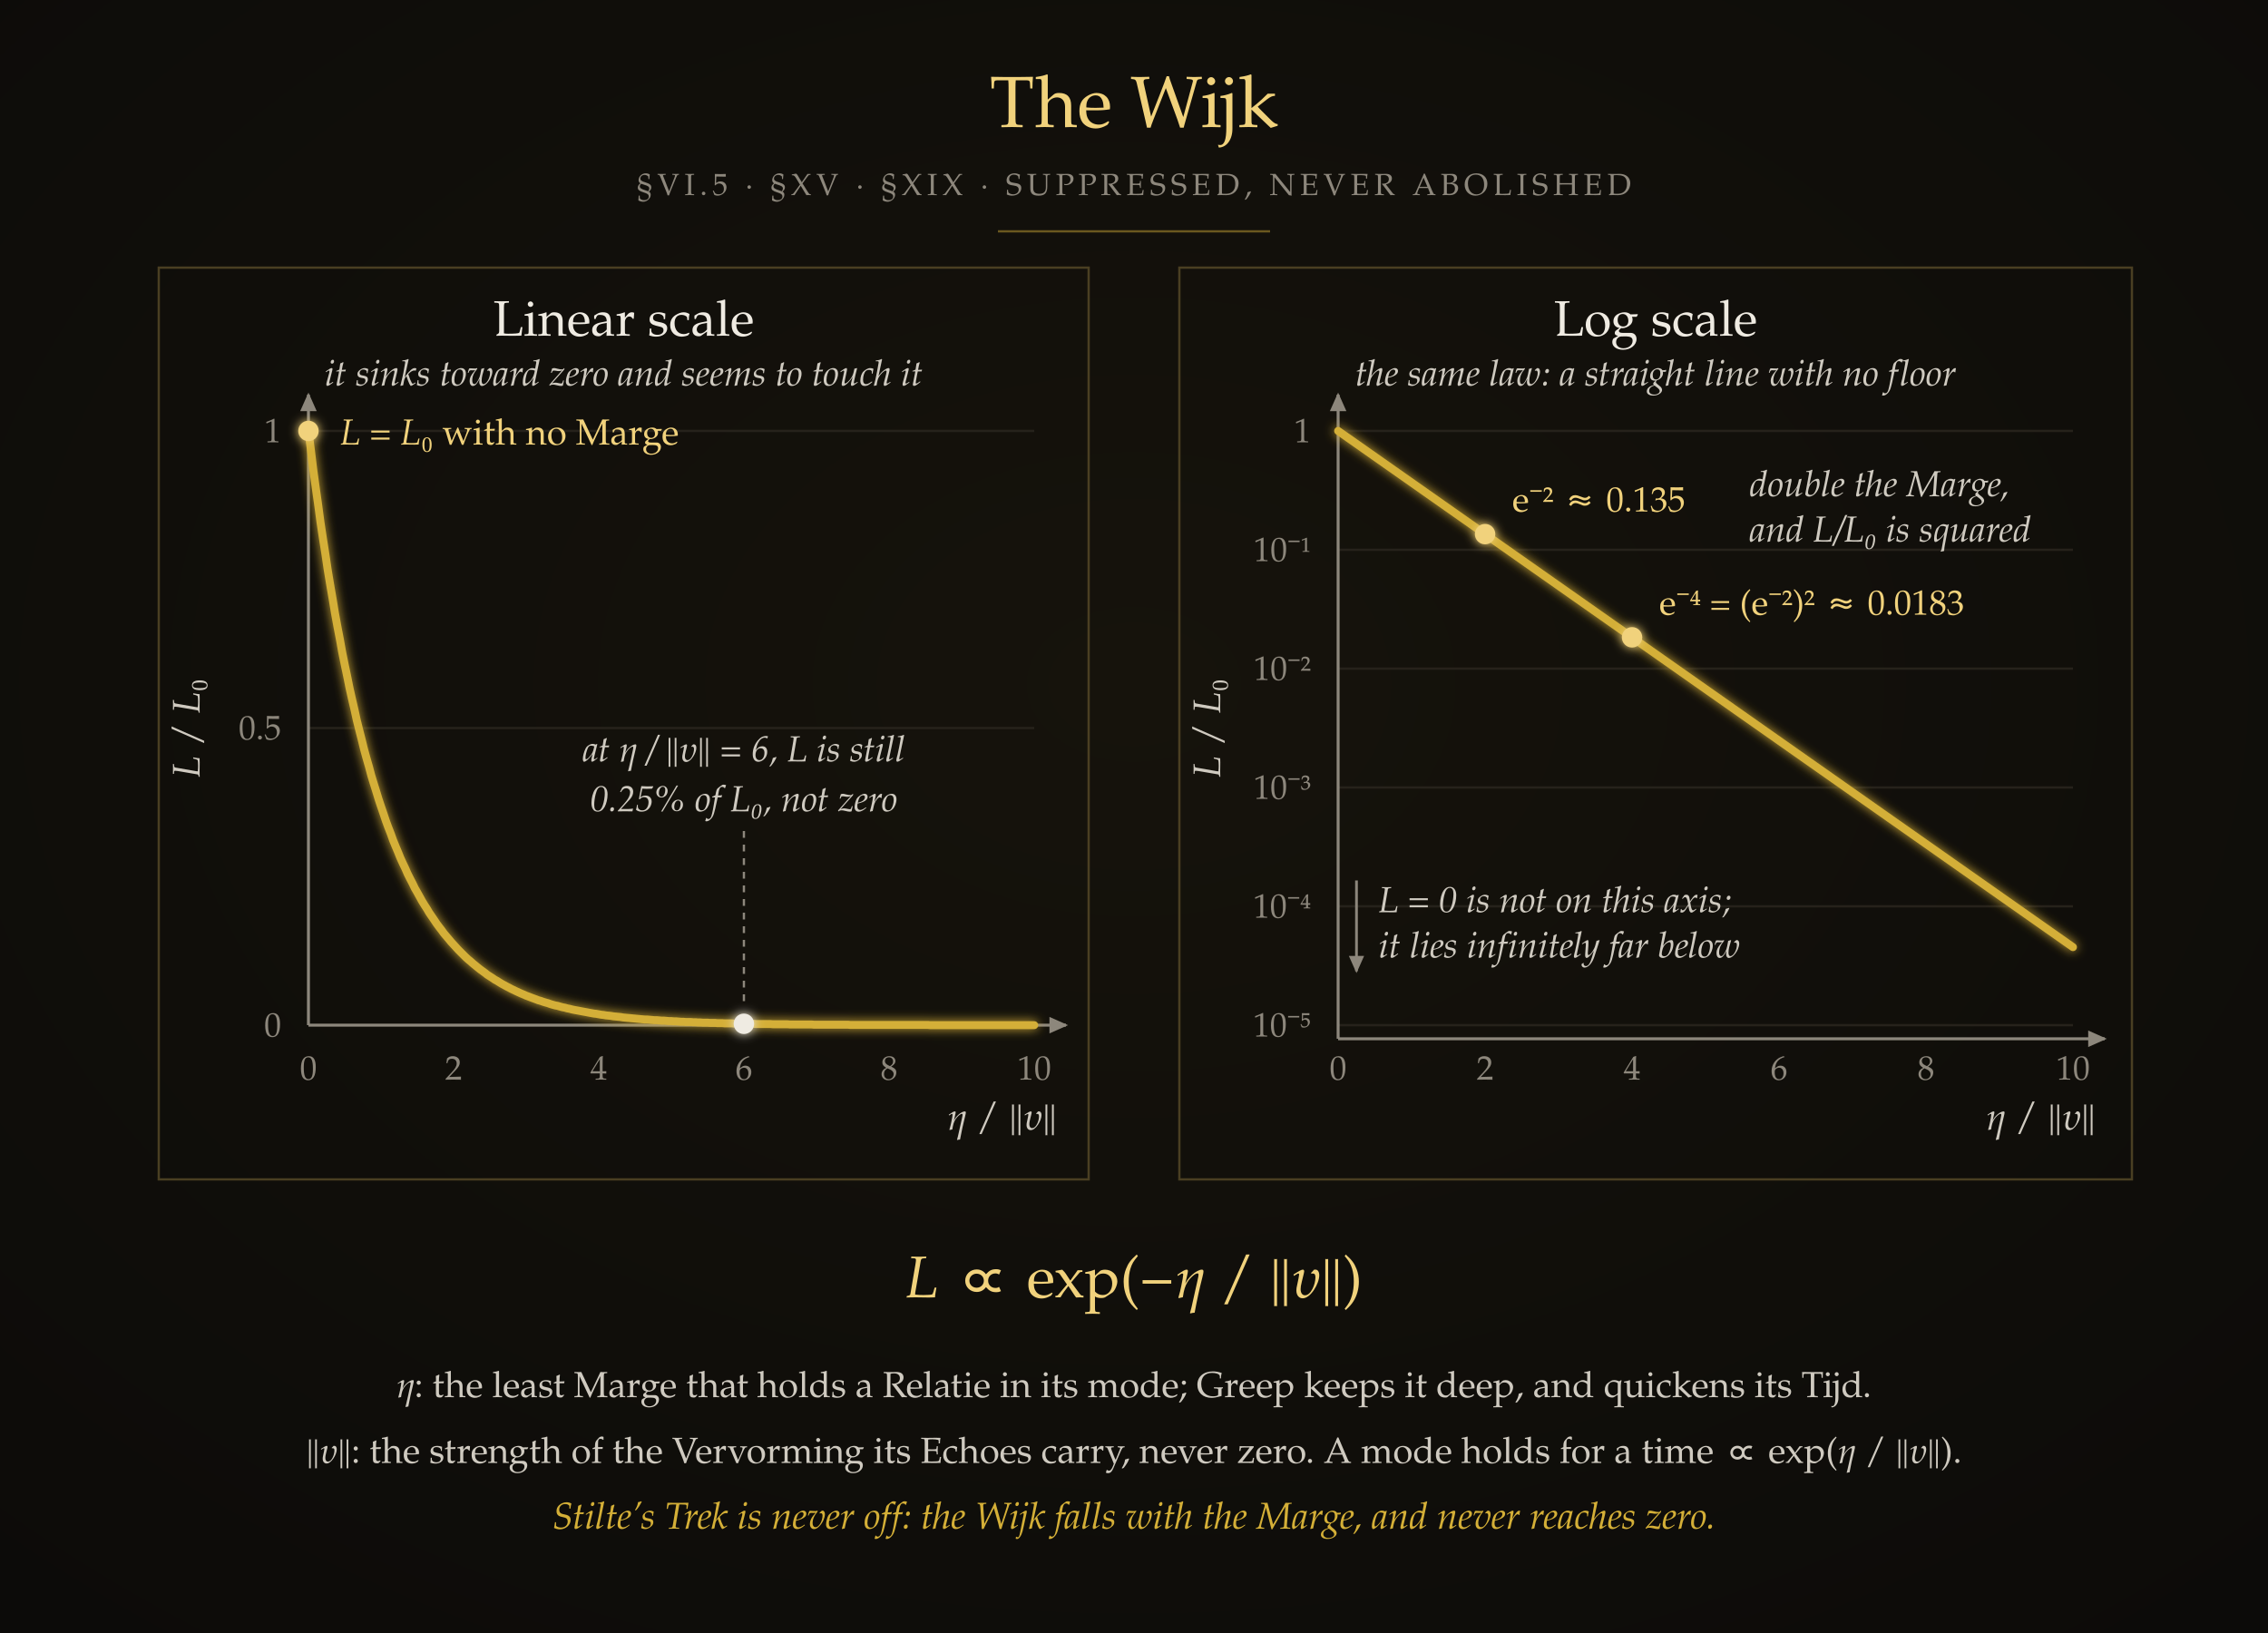
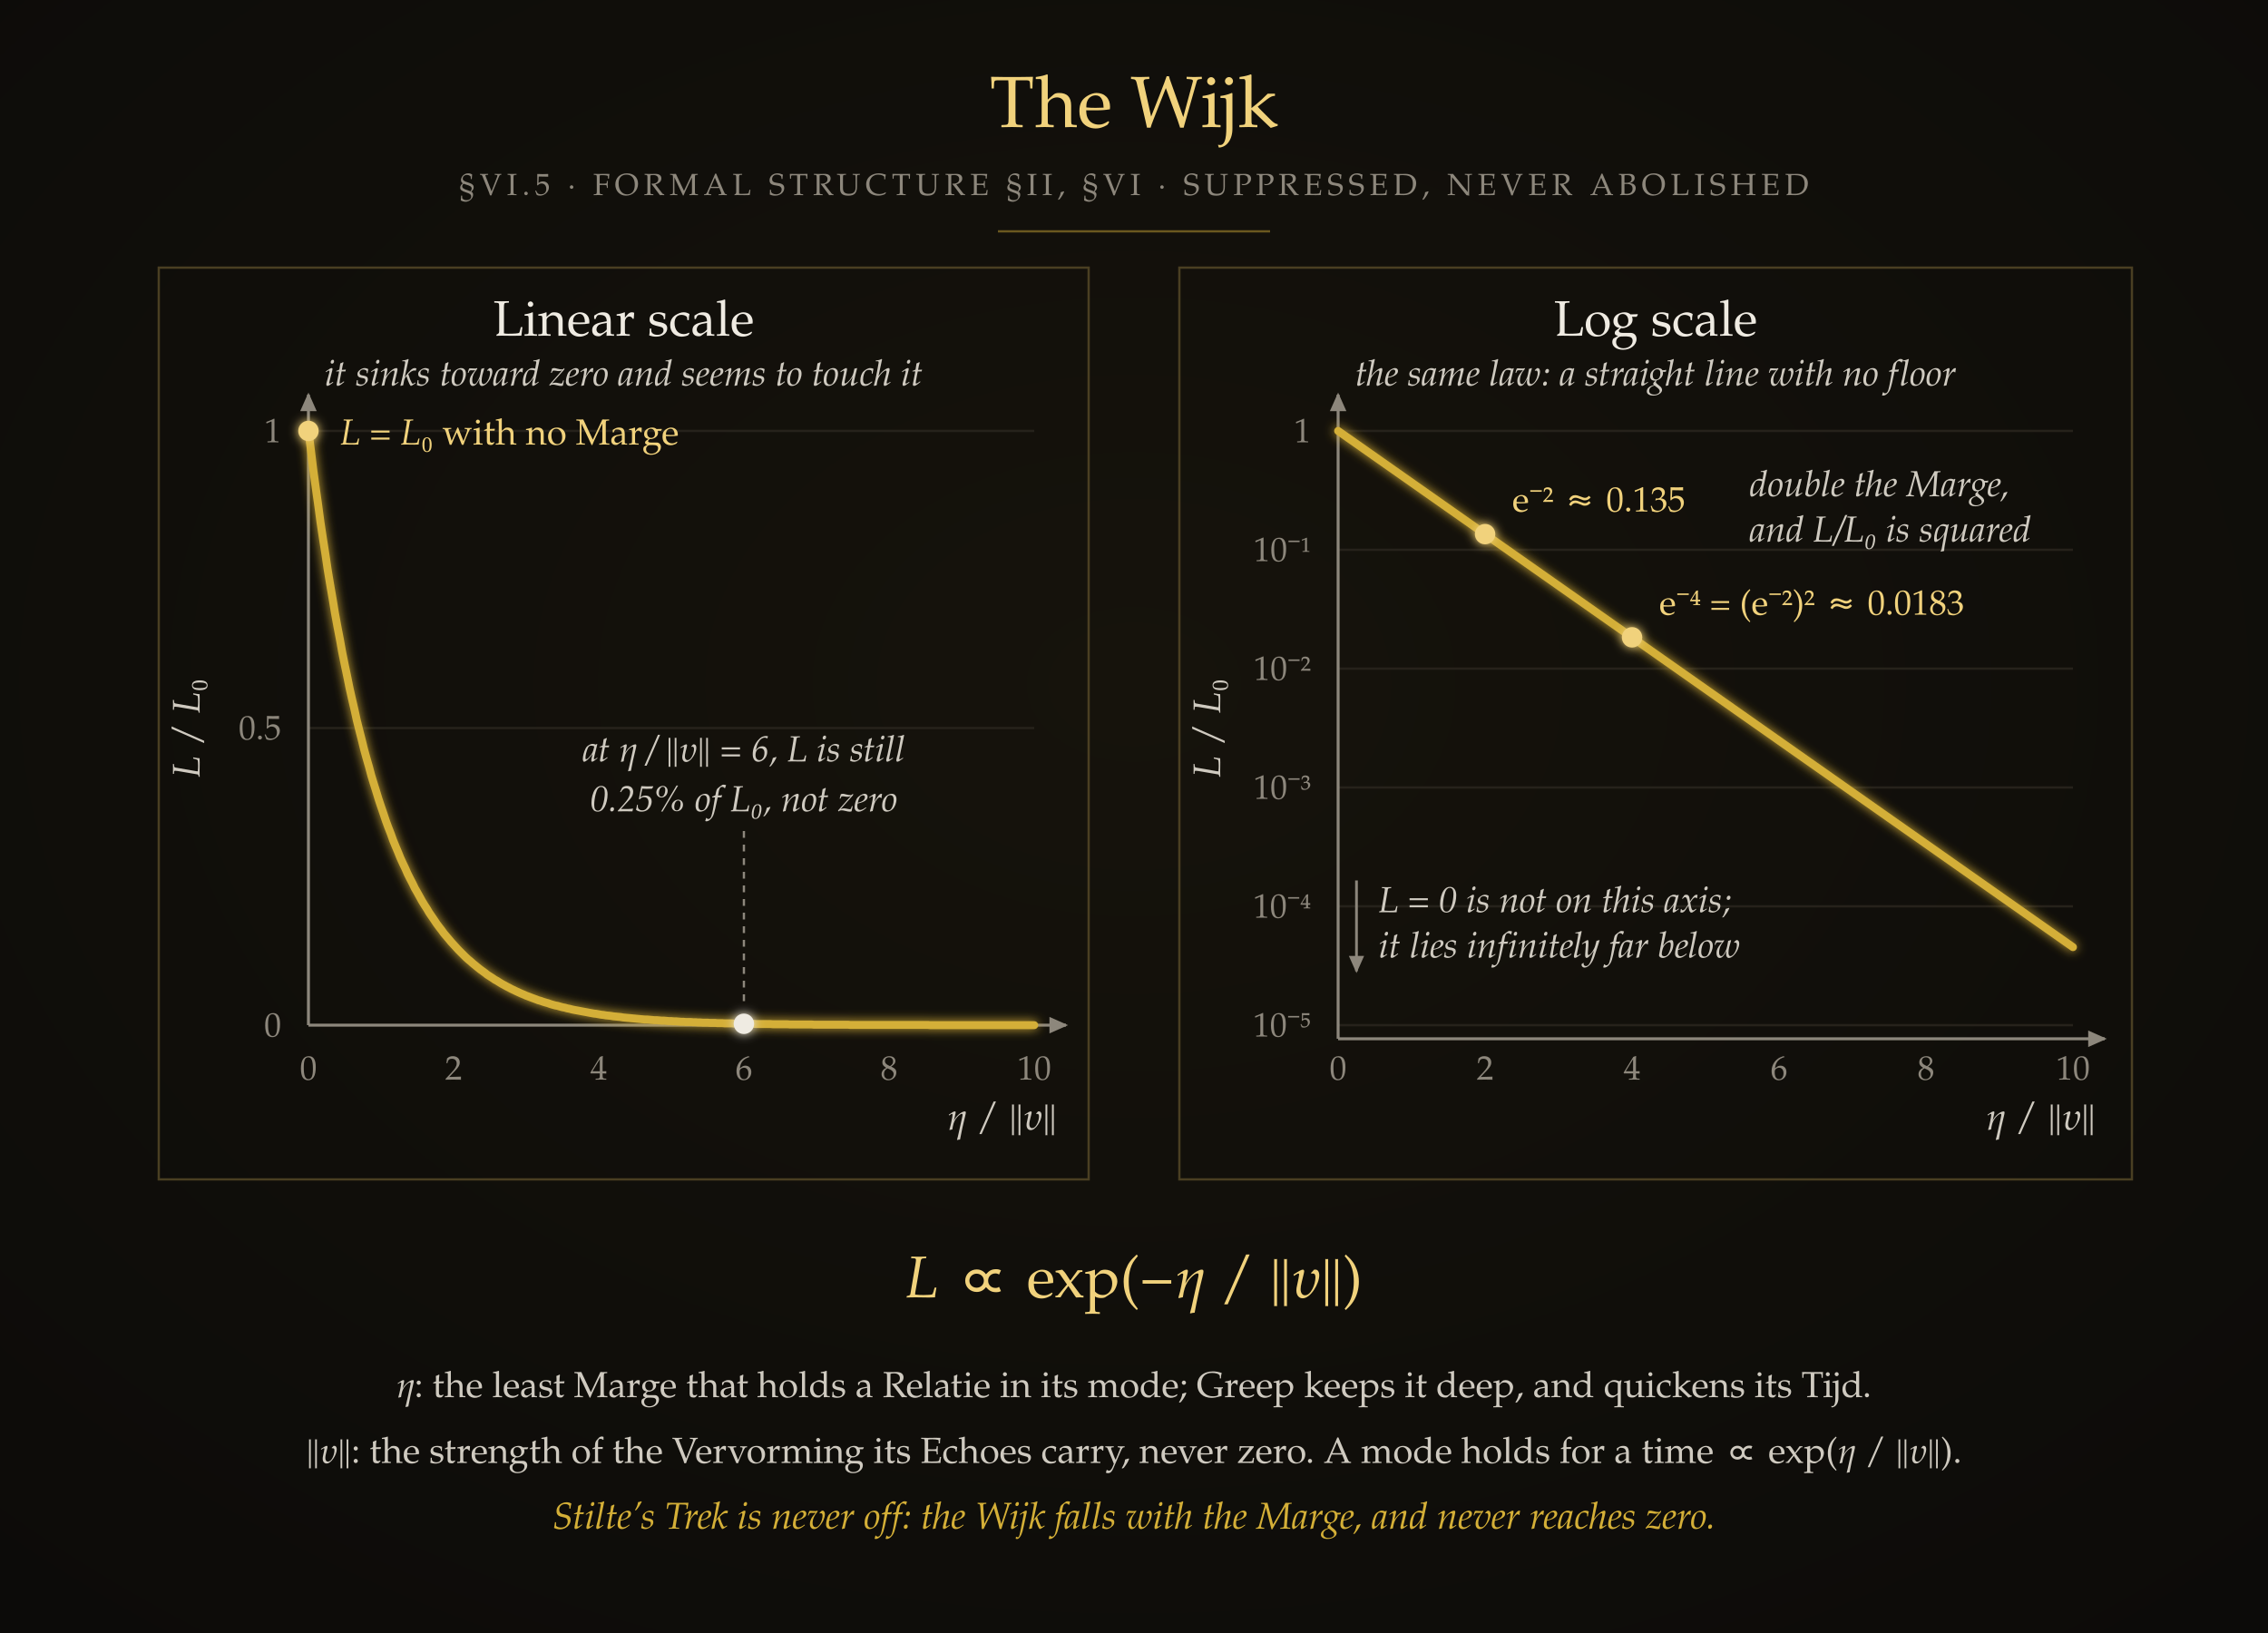
<svg xmlns="http://www.w3.org/2000/svg" viewBox="0 0 1000 720" role="img" aria-labelledby="title" aria-describedby="desc" font-family="'Iowan Old Style','Palatino Linotype',Palatino,Georgia,'Times New Roman',serif">
  <defs>
    <filter id="glow" filterUnits="userSpaceOnUse" x="0" y="0" width="1000" height="720">
      <feGaussianBlur stdDeviation="2.4" result="blur" />
      <feMerge>
        <feMergeNode in="blur" />
        <feMergeNode in="SourceGraphic" />
      </feMerge>
    </filter>
    <radialGradient id="vignette" cx="50%" cy="42%" r="75%">
      <stop offset="0%" stop-color="#16130c" />
      <stop offset="100%" stop-color="#0c0b09" />
    </radialGradient>
    <marker id="arrowFaint" viewBox="0 0 10 10" refX="8" refY="5" markerWidth="7" markerHeight="7" orient="auto-start-reverse">
      <path d="M0,1 L9,5 L0,9 z" fill="#8d877c" />
    </marker>
    <marker id="arrowGold" viewBox="0 0 10 10" refX="8" refY="5" markerWidth="7" markerHeight="7" orient="auto-start-reverse">
      <path d="M0,1 L9,5 L0,9 z" fill="#f1d27c" />
    </marker>
    <marker id="arrowDim" viewBox="0 0 10 10" refX="8" refY="5" markerWidth="7" markerHeight="7" orient="auto-start-reverse">
      <path d="M0,1 L9,5 L0,9 z" fill="#cfcac0" />
    </marker>
  </defs>
  <rect width="1000" height="720" fill="url(#vignette)" />
  <text x="500.0" y="56.0" font-size="32" fill="#f1d27c" text-anchor="middle">The Wijk</text>
-   <text x="500.0" y="86.0" font-size="13.5" fill="#8d877c" text-anchor="middle" letter-spacing="2.2">§VI.5  ·  §XV  ·  §XIX  ·  SUPPRESSED, NEVER ABOLISHED</text>
+   <text x="500.0" y="86.0" font-size="13.5" fill="#8d877c" text-anchor="middle" letter-spacing="2.2">§VI.5  ·  FORMAL STRUCTURE §II, §VI  ·  SUPPRESSED, NEVER ABOLISHED</text>
  <line x1="440.0" y1="102.0" x2="560.0" y2="102.0" stroke="#d4af37" stroke-width="1" opacity="0.45" />
  <rect x="70.0" y="118.0" width="410.0" height="402.0" fill="none" stroke="#4a3f22" stroke-width="1" />
  <text x="275.0" y="148.0" font-size="22" fill="#efebe2" text-anchor="middle">Linear scale</text>
  <text x="275.0" y="170.0" font-size="16" fill="#cfcac0" text-anchor="middle" font-style="italic">it sinks toward zero and seems to touch it</text>
  <line x1="136.0" y1="452.0" x2="456.0" y2="452.0" stroke="#26221b" stroke-width="1" />
  <text x="124.0" y="457.0" font-size="15" fill="#8d877c" text-anchor="end">0</text>
  <line x1="136.0" y1="321.0" x2="456.0" y2="321.0" stroke="#26221b" stroke-width="1" />
  <text x="124.0" y="326.0" font-size="15" fill="#8d877c" text-anchor="end">0.5</text>
  <line x1="136.0" y1="190.0" x2="456.0" y2="190.0" stroke="#26221b" stroke-width="1" />
  <text x="124.0" y="195.0" font-size="15" fill="#8d877c" text-anchor="end">1</text>
  <text x="136.0" y="476.0" font-size="15" fill="#8d877c" text-anchor="middle">0</text>
  <text x="200.0" y="476.0" font-size="15" fill="#8d877c" text-anchor="middle">2</text>
  <text x="264.0" y="476.0" font-size="15" fill="#8d877c" text-anchor="middle">4</text>
  <text x="328.0" y="476.0" font-size="15" fill="#8d877c" text-anchor="middle">6</text>
  <text x="392.0" y="476.0" font-size="15" fill="#8d877c" text-anchor="middle">8</text>
  <text x="456.0" y="476.0" font-size="15" fill="#8d877c" text-anchor="middle">10</text>
  <line x1="136.0" y1="452.0" x2="136.0" y2="174.0" stroke="#8d877c" stroke-width="1.3" marker-end="url(#arrowFaint)" />
  <line x1="136.0" y1="452.0" x2="470.0" y2="452.0" stroke="#8d877c" stroke-width="1.3" marker-end="url(#arrowFaint)" />
  <text x="466.0" y="498.0" font-size="17" fill="#cfcac0" text-anchor="end">
    <tspan font-style="italic">η</tspan> / ‖<tspan font-style="italic">υ</tspan>‖</text>
  <text x="88.0" y="321.0" font-size="17" fill="#cfcac0" text-anchor="middle" transform="rotate(-90 88.0 321.0)">
    <tspan font-style="italic">L</tspan> / <tspan font-style="italic">L</tspan>₀</text>
  <path d="M136.0,190.0 L137.1,198.6 L138.1,206.9 L139.2,214.9 L140.3,222.7 L141.3,230.2 L142.4,237.5 L143.5,244.5 L144.5,251.3 L145.6,257.9 L146.7,264.3 L147.7,270.4 L148.8,276.4 L149.9,282.1 L150.9,287.7 L152.0,293.1 L153.1,298.3 L154.1,303.3 L155.2,308.2 L156.3,312.9 L157.3,317.5 L158.4,321.9 L159.5,326.2 L160.5,330.3 L161.6,334.3 L162.7,338.1 L163.7,341.9 L164.8,345.5 L165.9,349.0 L166.9,352.3 L168.0,355.6 L169.1,358.8 L170.1,361.8 L171.2,364.8 L172.3,367.6 L173.3,370.4 L174.4,373.1 L175.5,375.7 L176.5,378.2 L177.6,380.6 L178.7,382.9 L179.7,385.2 L180.8,387.4 L181.9,389.5 L182.9,391.6 L184.0,393.5 L185.1,395.5 L186.1,397.3 L187.2,399.1 L188.3,400.8 L189.3,402.5 L190.4,404.1 L191.5,405.7 L192.5,407.2 L193.6,408.7 L194.7,410.1 L195.7,411.5 L196.8,412.8 L197.9,414.1 L198.9,415.3 L200.0,416.5 L201.1,417.7 L202.1,418.8 L203.2,419.9 L204.3,421.0 L205.3,422.0 L206.4,423.0 L207.5,423.9 L208.5,424.8 L209.6,425.7 L210.7,426.6 L211.7,427.4 L212.8,428.2 L213.9,429.0 L214.9,429.8 L216.0,430.5 L217.1,431.2 L218.1,431.9 L219.2,432.5 L220.3,433.2 L221.3,433.8 L222.4,434.4 L223.5,435.0 L224.5,435.5 L225.6,436.1 L226.7,436.6 L227.7,437.1 L228.8,437.6 L229.9,438.1 L230.9,438.5 L232.0,439.0 L233.1,439.4 L234.1,439.8 L235.2,440.2 L236.3,440.6 L237.3,441.0 L238.4,441.3 L239.5,441.7 L240.5,442.0 L241.6,442.3 L242.7,442.7 L243.7,443.0 L244.8,443.3 L245.9,443.5 L246.9,443.8 L248.0,444.1 L249.1,444.3 L250.1,444.6 L251.2,444.8 L252.3,445.1 L253.3,445.3 L254.4,445.5 L255.5,445.7 L256.5,445.9 L257.6,446.1 L258.7,446.3 L259.7,446.5 L260.8,446.7 L261.9,446.9 L262.9,447.0 L264.0,447.2 L265.1,447.4 L266.1,447.5 L267.2,447.7 L268.3,447.8 L269.3,447.9 L270.4,448.1 L271.5,448.2 L272.5,448.3 L273.6,448.4 L274.7,448.6 L275.7,448.7 L276.8,448.8 L277.9,448.9 L278.9,449.0 L280.0,449.1 L281.1,449.2 L282.1,449.3 L283.2,449.4 L284.3,449.5 L285.3,449.5 L286.4,449.6 L287.5,449.7 L288.5,449.8 L289.6,449.8 L290.7,449.9 L291.7,450.0 L292.8,450.0 L293.9,450.1 L294.9,450.2 L296.0,450.2 L297.1,450.3 L298.1,450.3 L299.2,450.4 L300.3,450.5 L301.3,450.5 L302.4,450.6 L303.5,450.6 L304.5,450.6 L305.6,450.7 L306.7,450.7 L307.7,450.8 L308.8,450.8 L309.9,450.9 L310.9,450.9 L312.0,450.9 L313.1,451.0 L314.1,451.0 L315.2,451.0 L316.3,451.1 L317.3,451.1 L318.4,451.1 L319.5,451.2 L320.5,451.2 L321.6,451.2 L322.7,451.2 L323.7,451.3 L324.8,451.3 L325.9,451.3 L326.9,451.3 L328.0,451.4 L329.1,451.4 L330.1,451.4 L331.2,451.4 L332.3,451.4 L333.3,451.5 L334.4,451.5 L335.5,451.5 L336.5,451.5 L337.6,451.5 L338.7,451.5 L339.7,451.5 L340.8,451.6 L341.9,451.6 L342.9,451.6 L344.0,451.6 L345.1,451.6 L346.1,451.6 L347.2,451.6 L348.3,451.7 L349.3,451.7 L350.4,451.7 L351.5,451.7 L352.5,451.7 L353.6,451.7 L354.7,451.7 L355.7,451.7 L356.8,451.7 L357.9,451.7 L358.9,451.8 L360.0,451.8 L361.1,451.8 L362.1,451.8 L363.2,451.8 L364.3,451.8 L365.3,451.8 L366.4,451.8 L367.5,451.8 L368.5,451.8 L369.6,451.8 L370.7,451.8 L371.7,451.8 L372.8,451.8 L373.9,451.8 L374.9,451.9 L376.0,451.9 L377.1,451.9 L378.1,451.9 L379.2,451.9 L380.3,451.9 L381.3,451.9 L382.4,451.9 L383.5,451.9 L384.5,451.9 L385.6,451.9 L386.7,451.9 L387.7,451.9 L388.8,451.9 L389.9,451.9 L390.9,451.9 L392.0,451.9 L393.1,451.9 L394.1,451.9 L395.2,451.9 L396.3,451.9 L397.3,451.9 L398.4,451.9 L399.5,451.9 L400.5,451.9 L401.6,451.9 L402.7,451.9 L403.7,451.9 L404.8,451.9 L405.9,451.9 L406.9,451.9 L408.0,451.9 L409.1,451.9 L410.1,452.0 L411.2,452.0 L412.3,452.0 L413.3,452.0 L414.4,452.0 L415.5,452.0 L416.5,452.0 L417.6,452.0 L418.7,452.0 L419.7,452.0 L420.8,452.0 L421.9,452.0 L422.9,452.0 L424.0,452.0 L425.1,452.0 L426.1,452.0 L427.2,452.0 L428.3,452.0 L429.3,452.0 L430.4,452.0 L431.5,452.0 L432.5,452.0 L433.6,452.0 L434.7,452.0 L435.7,452.0 L436.8,452.0 L437.9,452.0 L438.9,452.0 L440.0,452.0 L441.1,452.0 L442.1,452.0 L443.2,452.0 L444.3,452.0 L445.3,452.0 L446.4,452.0 L447.5,452.0 L448.5,452.0 L449.6,452.0 L450.7,452.0 L451.7,452.0 L452.8,452.0 L453.9,452.0 L454.9,452.0 L456.0,452.0" fill="none" stroke="#d4af37" stroke-width="3.5" stroke-linecap="round" stroke-linejoin="round" filter="url(#glow)" />
  <circle cx="136.0" cy="190.0" r="4.5" fill="#f1d27c" filter="url(#glow)" />
  <text x="150.0" y="196.0" font-size="16" fill="#f1d27c">
    <tspan font-style="italic">L</tspan> = <tspan font-style="italic">L</tspan>₀ with no Marge</text>
  <circle cx="328.0" cy="451.4" r="4.5" fill="#efebe2" filter="url(#glow)" />
  <line x1="328.0" y1="441.4" x2="328.0" y2="365.7" stroke="#8d877c" stroke-width="1" stroke-dasharray="3 3" />
  <text x="328.0" y="335.7" font-size="16" fill="#cfcac0" text-anchor="middle" font-style="italic">at <tspan font-style="italic">η</tspan> / ‖<tspan font-style="italic">υ</tspan>‖ = 6, <tspan font-style="italic">L</tspan> is still</text>
  <text x="328.0" y="357.7" font-size="16" fill="#cfcac0" text-anchor="middle" font-style="italic">0.25% of <tspan font-style="italic">L</tspan>₀, not zero</text>
  <rect x="520.0" y="118.0" width="420.0" height="402.0" fill="none" stroke="#4a3f22" stroke-width="1" />
  <text x="730.0" y="148.0" font-size="22" fill="#efebe2" text-anchor="middle">Log scale</text>
  <text x="730.0" y="170.0" font-size="16" fill="#cfcac0" text-anchor="middle" font-style="italic">the same law: a straight line with no floor</text>
  <line x1="590.0" y1="190.0" x2="914.0" y2="190.0" stroke="#26221b" stroke-width="1" />
  <text x="578.0" y="195.0" font-size="15" fill="#8d877c" text-anchor="end">1</text>
  <line x1="590.0" y1="242.4" x2="914.0" y2="242.4" stroke="#26221b" stroke-width="1" />
  <text x="578.0" y="247.4" font-size="15" fill="#8d877c" text-anchor="end">10⁻¹</text>
  <line x1="590.0" y1="294.8" x2="914.0" y2="294.8" stroke="#26221b" stroke-width="1" />
  <text x="578.0" y="299.8" font-size="15" fill="#8d877c" text-anchor="end">10⁻²</text>
  <line x1="590.0" y1="347.2" x2="914.0" y2="347.2" stroke="#26221b" stroke-width="1" />
  <text x="578.0" y="352.2" font-size="15" fill="#8d877c" text-anchor="end">10⁻³</text>
  <line x1="590.0" y1="399.6" x2="914.0" y2="399.6" stroke="#26221b" stroke-width="1" />
  <text x="578.0" y="404.6" font-size="15" fill="#8d877c" text-anchor="end">10⁻⁴</text>
  <line x1="590.0" y1="452.0" x2="914.0" y2="452.0" stroke="#26221b" stroke-width="1" />
  <text x="578.0" y="457.0" font-size="15" fill="#8d877c" text-anchor="end">10⁻⁵</text>
  <text x="590.0" y="476.0" font-size="15" fill="#8d877c" text-anchor="middle">0</text>
  <text x="654.8" y="476.0" font-size="15" fill="#8d877c" text-anchor="middle">2</text>
  <text x="719.6" y="476.0" font-size="15" fill="#8d877c" text-anchor="middle">4</text>
  <text x="784.4" y="476.0" font-size="15" fill="#8d877c" text-anchor="middle">6</text>
  <text x="849.2" y="476.0" font-size="15" fill="#8d877c" text-anchor="middle">8</text>
  <text x="914.0" y="476.0" font-size="15" fill="#8d877c" text-anchor="middle">10</text>
  <line x1="590.0" y1="458.0" x2="590.0" y2="174.0" stroke="#8d877c" stroke-width="1.3" marker-end="url(#arrowFaint)" />
  <line x1="590.0" y1="458.0" x2="928.0" y2="458.0" stroke="#8d877c" stroke-width="1.3" marker-end="url(#arrowFaint)" />
  <text x="924.0" y="498.0" font-size="17" fill="#cfcac0" text-anchor="end">
    <tspan font-style="italic">η</tspan> / ‖<tspan font-style="italic">υ</tspan>‖</text>
  <text x="538.0" y="321.0" font-size="17" fill="#cfcac0" text-anchor="middle" transform="rotate(-90 538.0 321.0)">
    <tspan font-style="italic">L</tspan> / <tspan font-style="italic">L</tspan>₀</text>
  <path d="M590.0,190.0 L914.0,417.6" fill="none" stroke="#d4af37" stroke-width="3.5" stroke-linecap="round" stroke-linejoin="round" filter="url(#glow)" />
  <circle cx="654.8" cy="235.5" r="4.5" fill="#f1d27c" filter="url(#glow)" />
  <circle cx="719.6" cy="281.0" r="4.5" fill="#f1d27c" filter="url(#glow)" />
  <text x="666.8" y="225.5" font-size="15.5" fill="#f1d27c">e⁻² ≈ 0.135</text>
  <text x="731.6" y="271.0" font-size="15.5" fill="#f1d27c">e⁻⁴ = (e⁻²)² ≈ 0.0183</text>
  <text x="771.4" y="218.8" font-size="16" fill="#cfcac0" font-style="italic">double the Marge,</text>
  <text x="771.4" y="238.8" font-size="16" fill="#cfcac0" font-style="italic">and <tspan font-style="italic">L</tspan>/<tspan font-style="italic">L</tspan>₀ is squared</text>
  <text x="607.8" y="402.2" font-size="16" fill="#cfcac0" font-style="italic">
    <tspan font-style="italic">L</tspan> = 0 is not on this axis;</text>
  <text x="607.8" y="422.2" font-size="16" fill="#cfcac0" font-style="italic">it lies infinitely far below</text>
  <line x1="598.1" y1="388.2" x2="598.1" y2="428.2" stroke="#8d877c" stroke-width="1.2" marker-end="url(#arrowFaint)" />
  <text x="500.0" y="572.0" font-size="26" fill="#f1d27c" text-anchor="middle">
    <tspan font-style="italic">L</tspan> ∝ exp(−<tspan font-style="italic">η</tspan> / ‖<tspan font-style="italic">υ</tspan>‖)</text>
  <text x="500.0" y="616.0" font-size="16" fill="#cfcac0" text-anchor="middle">
    <tspan font-style="italic">η</tspan>: the least Marge that holds a Relatie in its mode; Greep keeps it deep, and quickens its Tijd.</text>
  <text x="500.0" y="645.0" font-size="16" fill="#cfcac0" text-anchor="middle">‖<tspan font-style="italic">υ</tspan>‖: the strength of the Vervorming its Echoes carry, never zero. A mode holds for a time ∝ exp(<tspan font-style="italic">η</tspan> / ‖<tspan font-style="italic">υ</tspan>‖).</text>
  <text x="500.0" y="674.0" font-size="16.5" fill="#d4af37" text-anchor="middle" font-style="italic">Stilte’s Trek is never off: the Wijk falls with the Marge, and never reaches zero.</text>
</svg>
